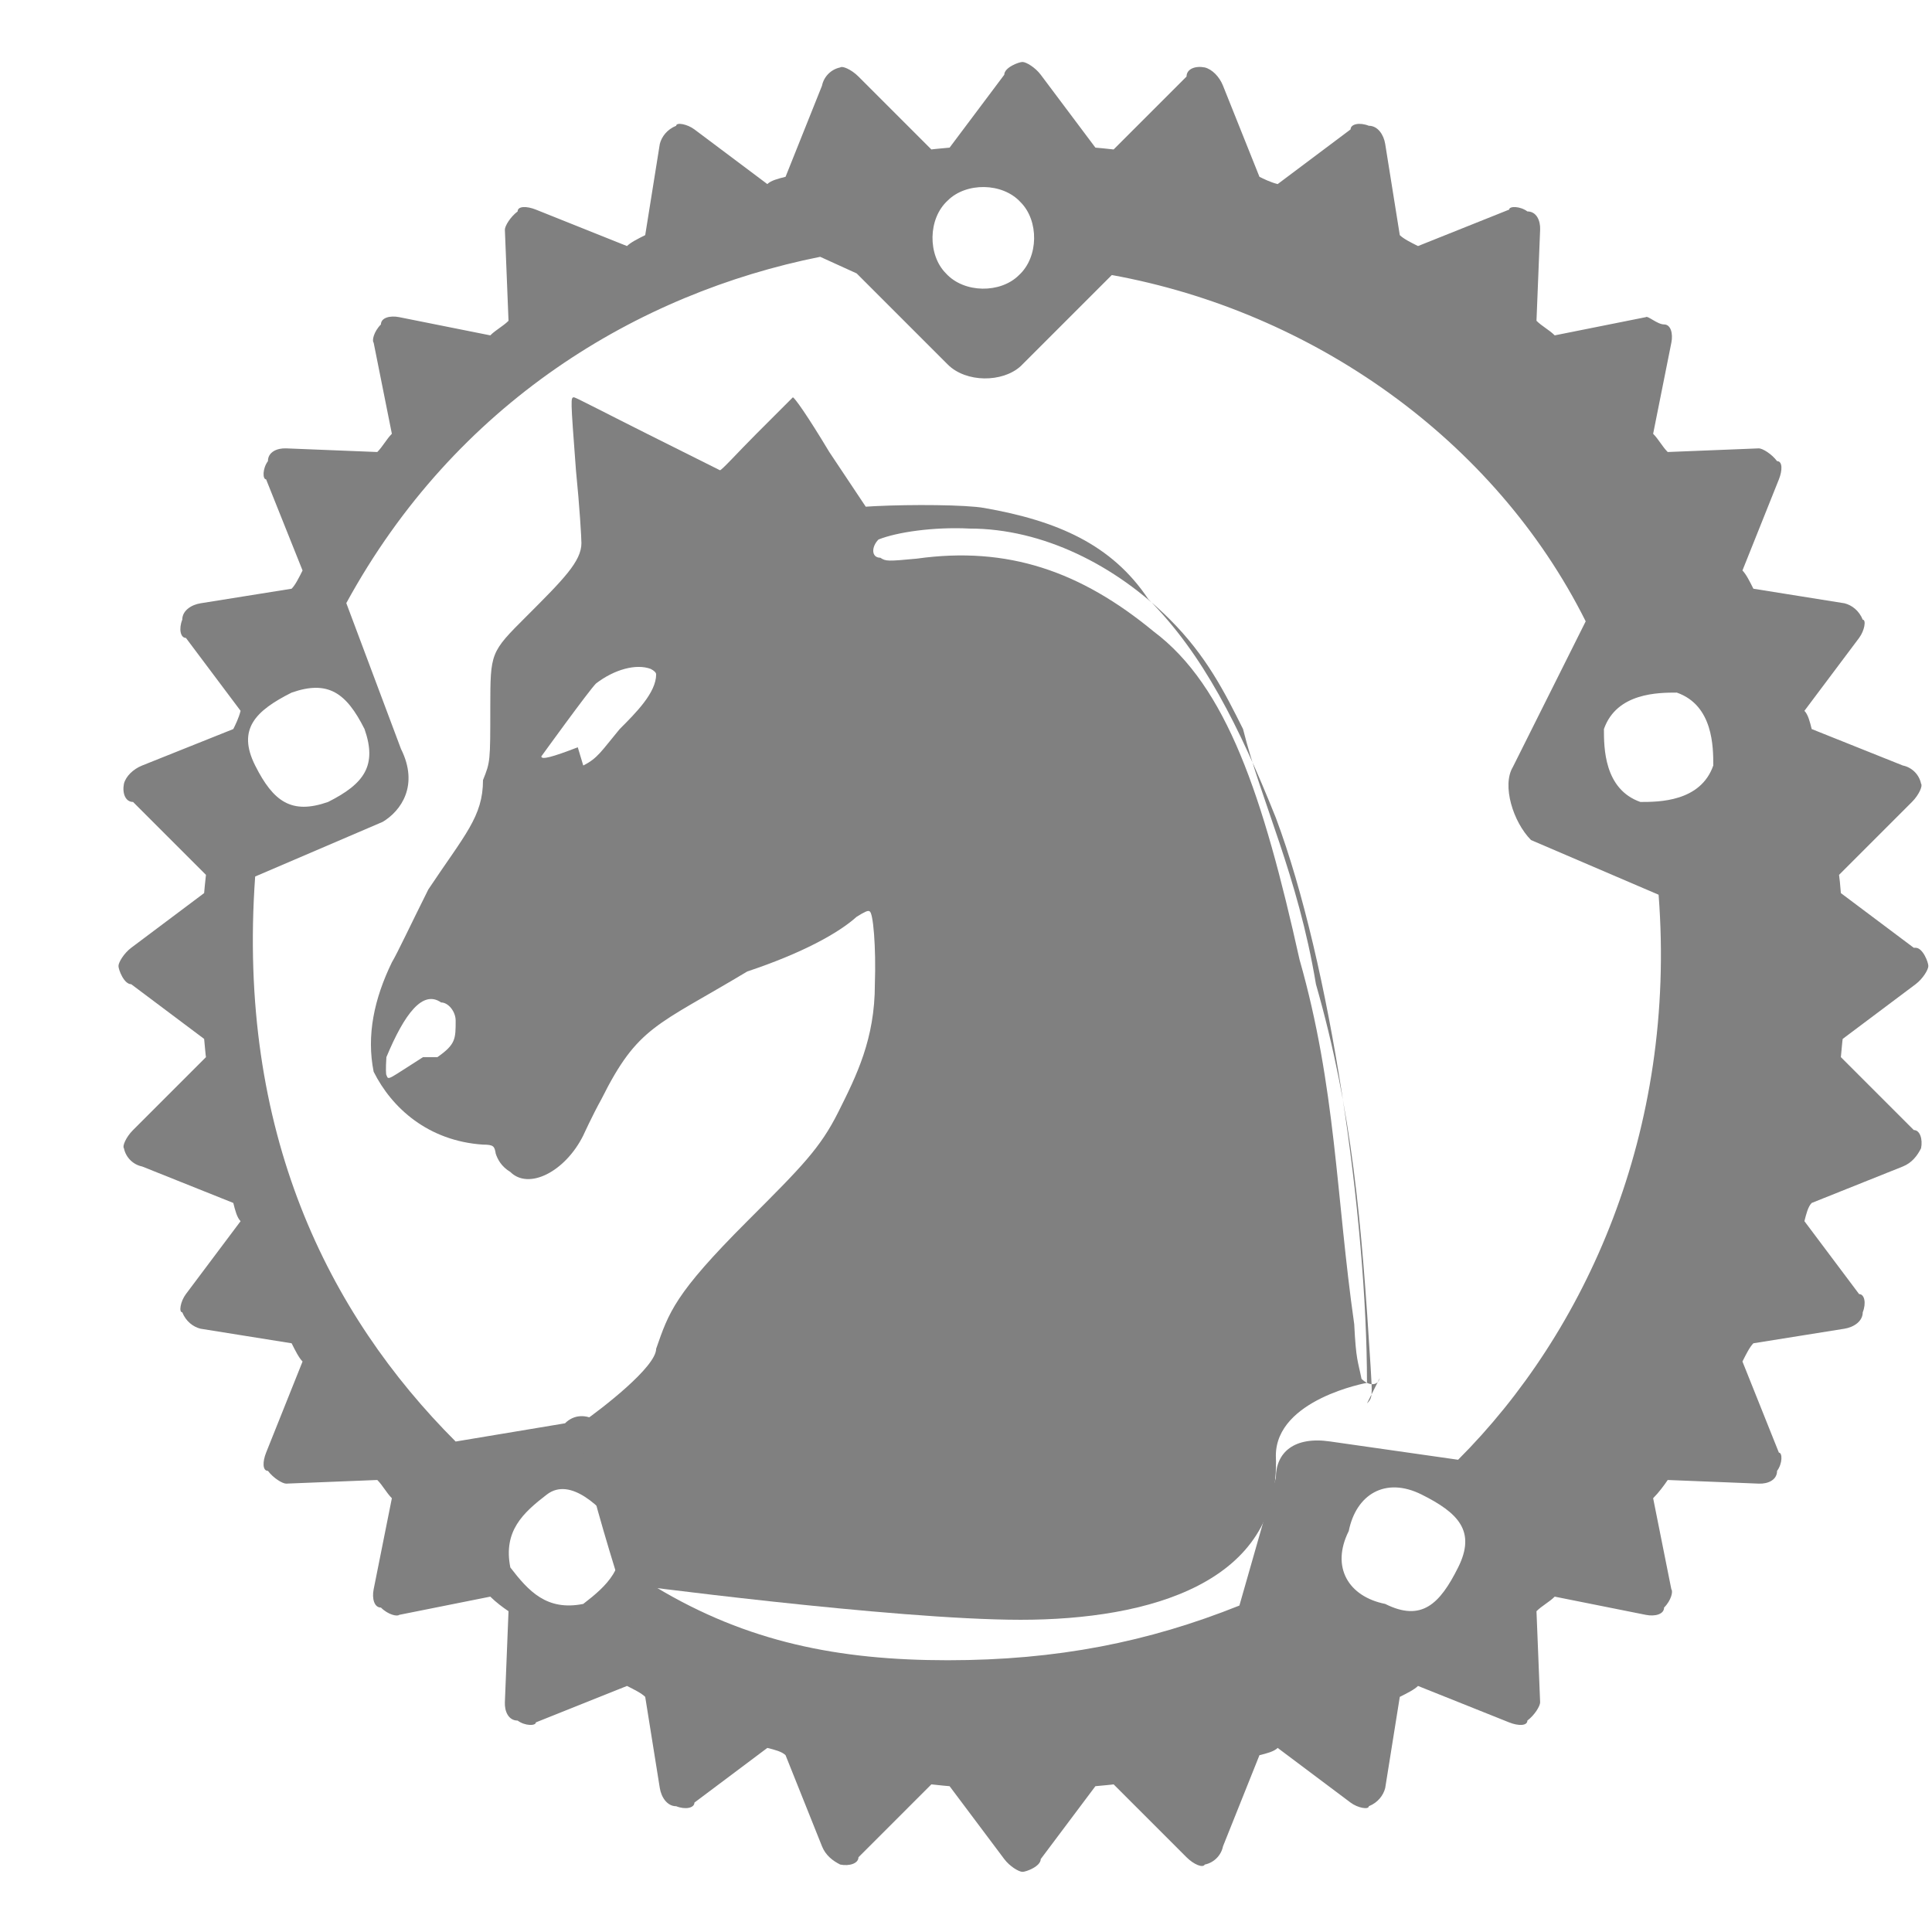
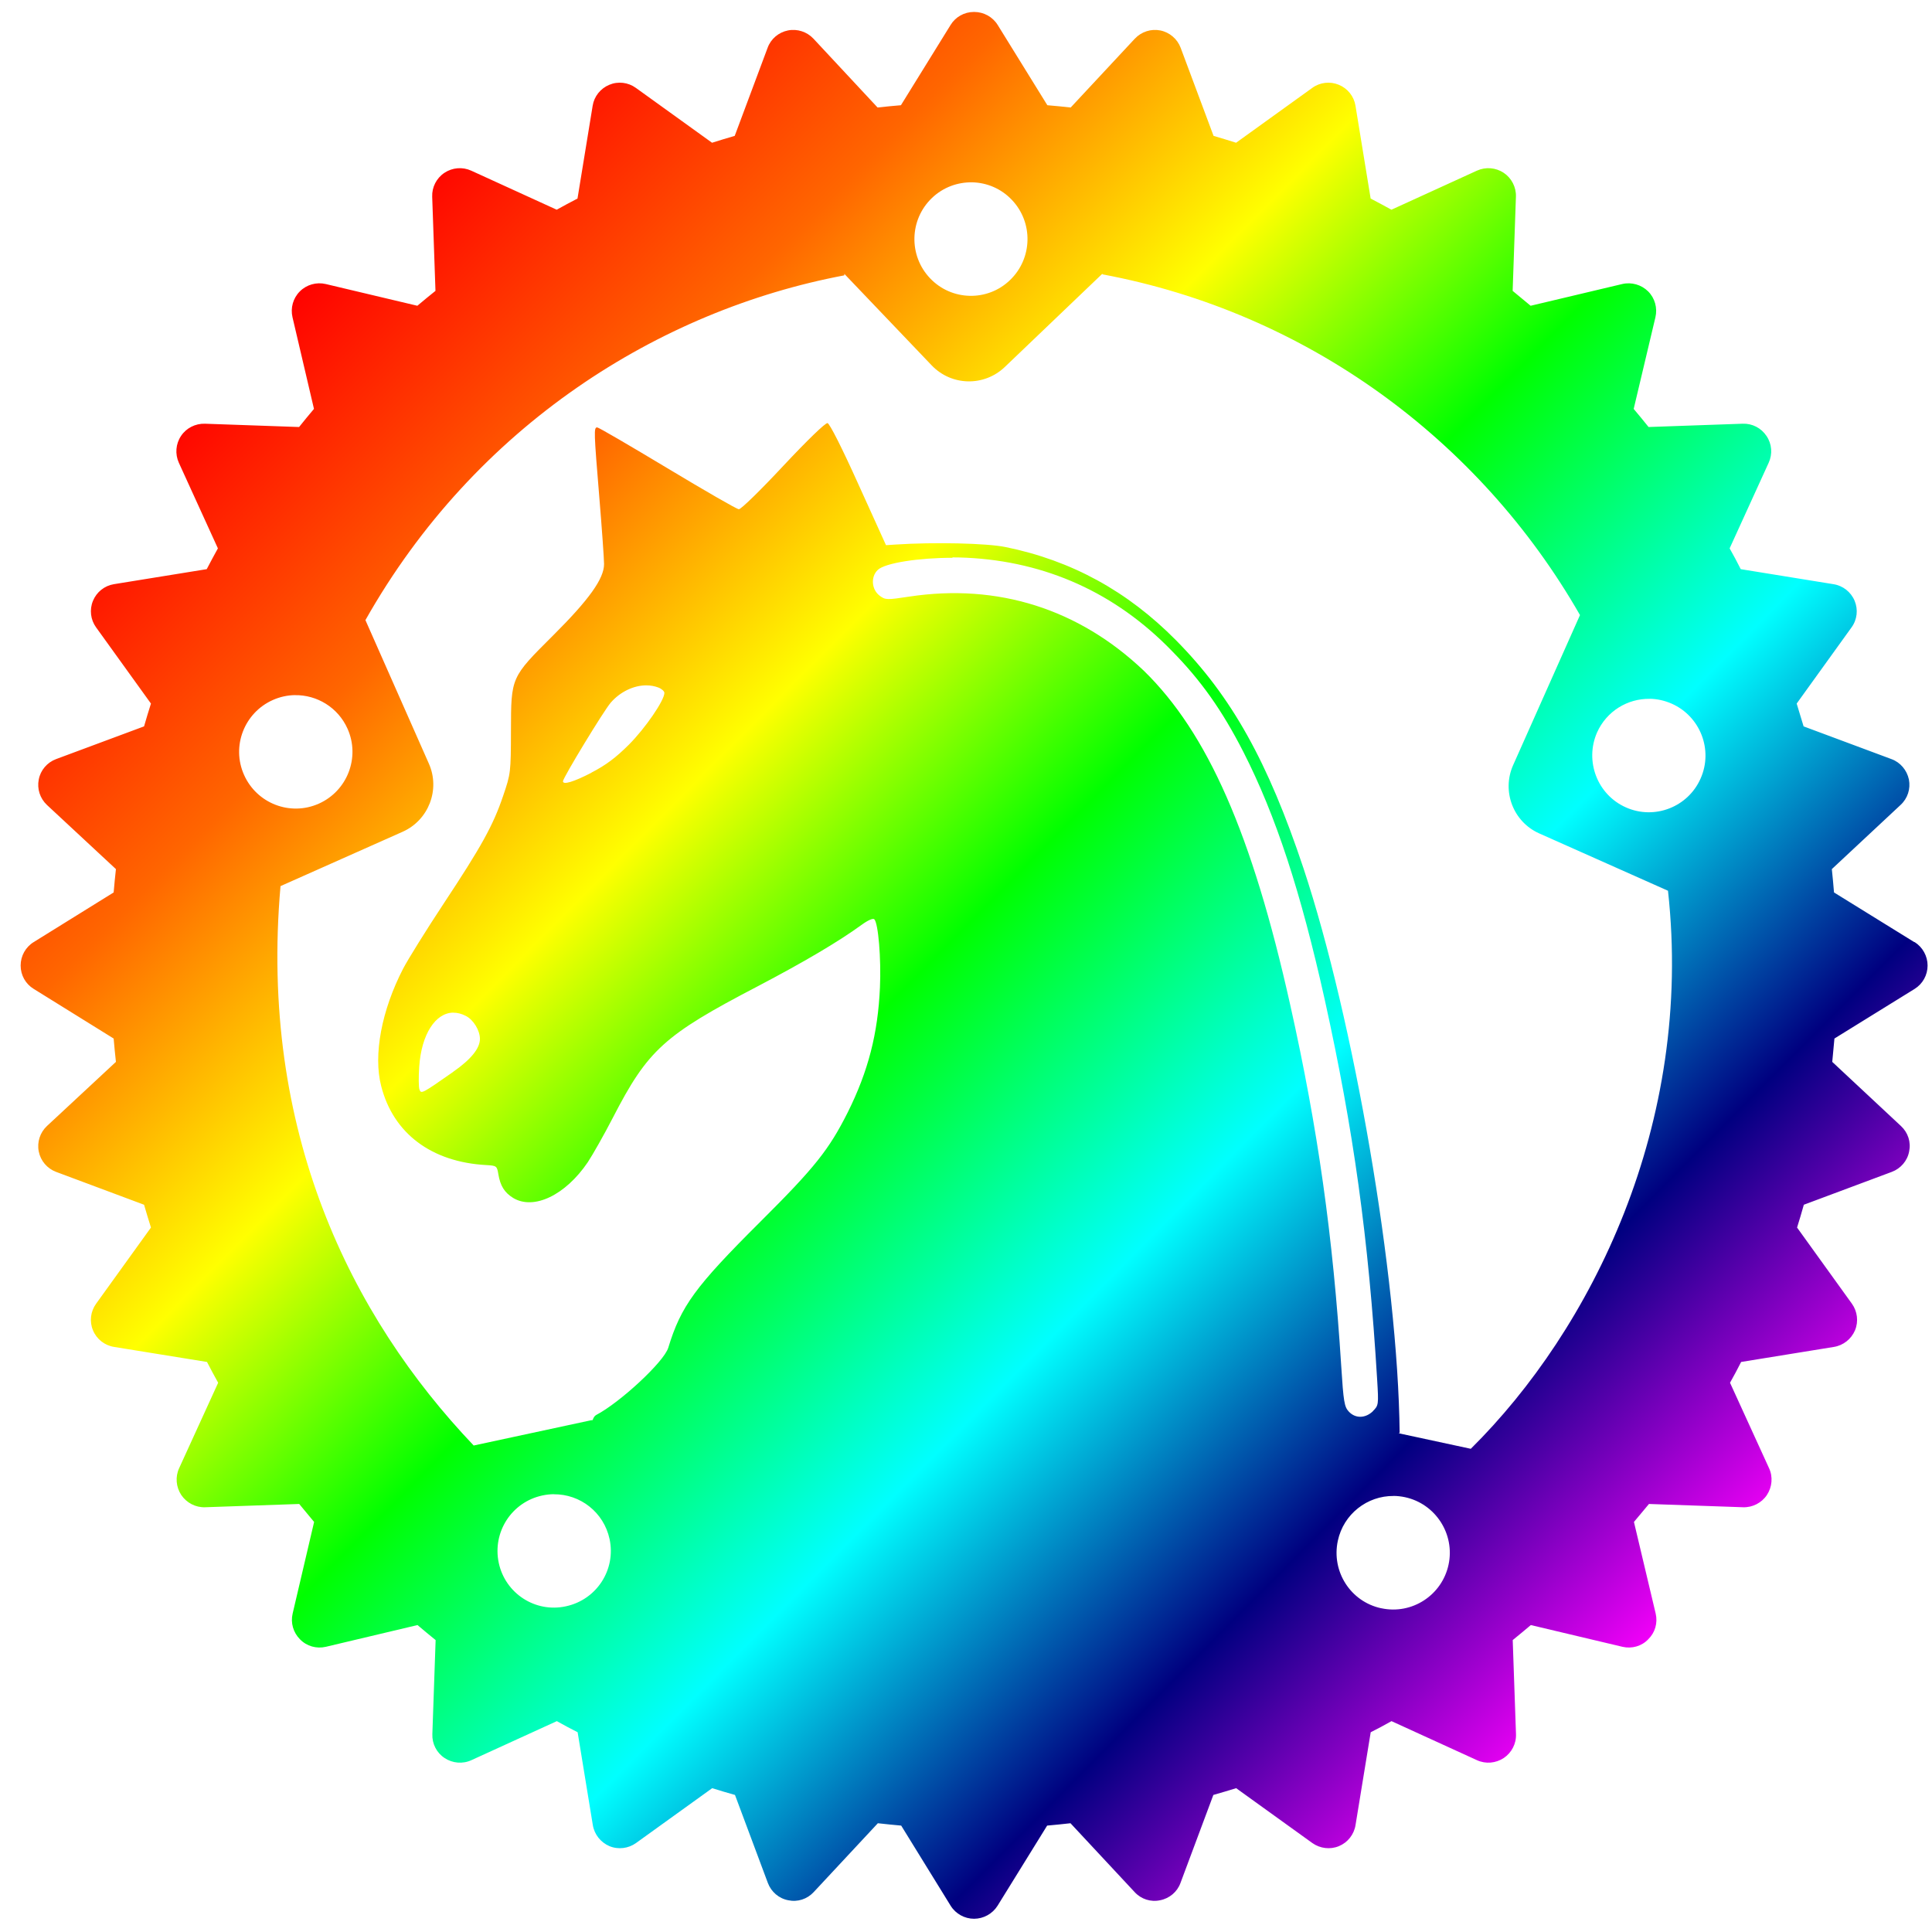
<svg xmlns="http://www.w3.org/2000/svg" width="144px" height="144px" enable-background="new 0 0 144 144" version="1.1" viewBox="19 19 106 106">
-   <path d="m124 71-4-3c-0.03-0.4-0.08-0.9-0.1-1l4-4c0.4-0.4 0.6-0.9 0.5-1-0.1-0.5-0.5-0.9-1-1l-5-2c-0.1-0.4-0.2-0.8-0.4-1l3-4c0.3-0.4 0.4-1 0.2-1-0.2-0.5-0.6-0.8-1-0.9l-5-0.8c-0.2-0.4-0.4-0.8-0.6-1l2-5c0.2-0.5 0.2-1-0.1-1-0.3-0.4-0.8-0.7-1-0.7l-5 0.2c-0.3-0.3-0.5-0.7-0.8-1l1-5c0.1-0.5-0.03-1-0.4-1s-0.9-0.5-1-0.4l-5 1c-0.3-0.3-0.7-0.5-1-0.8l0.2-5c0.02-0.5-0.2-1-0.7-1-0.4-0.3-1-0.3-1-0.1l-5 2c-0.4-0.2-0.8-0.4-1-0.6l-0.8-5c-0.08-0.5-0.4-1-0.9-1-0.5-0.2-1-0.1-1 0.2l-4 3c-0.4-0.1-0.8-0.3-1-0.4l-2-5c-0.2-0.5-0.6-0.9-1-1-0.5-0.1-1 0.07-1 0.5l-4 4c-0.4-0.05-0.9-0.09-1-0.1l-3-4c-0.3-0.4-0.8-0.7-1-0.7s-1 0.3-1 0.7l-3 4c-0.4 0.04-0.9 0.08-1 0.1l-4-4c-0.4-0.4-0.9-0.6-1-0.5-0.5 0.1-0.9 0.5-1 1l-2 5c-0.4 0.1-0.8 0.2-1 0.4l-4-3c-0.4-0.3-1-0.4-1-0.2-0.5 0.2-0.8 0.6-0.9 1l-0.8 5c-0.4 0.2-0.8 0.4-1 0.6l-5-2c-0.5-0.2-1-0.2-1 0.1-0.4 0.3-0.7 0.8-0.7 1l0.2 5c-0.3 0.3-0.7 0.5-1 0.8l-5-1c-0.5-0.1-1 0.03-1 0.4-0.4 0.4-0.5 0.9-0.4 1l1 5c-0.3 0.3-0.5 0.7-0.8 1l-5-0.2c-0.5-0.02-1 0.2-1 0.7-0.3 0.4-0.3 1-0.1 1l2 5c-0.2 0.4-0.4 0.8-0.6 1l-5 0.8c-0.5 0.08-1 0.4-1 0.9-0.2 0.5-0.1 1 0.2 1l3 4c-0.1 0.4-0.3 0.8-0.4 1l-5 2c-0.5 0.2-0.9 0.6-1 1-0.1 0.5 0.07 1 0.5 1l4 4c-0.05 0.4-0.09 0.9-0.1 1l-4 3c-0.4 0.3-0.7 0.8-0.7 1s0.3 1 0.7 1l4 3c0.04 0.4 0.08 0.9 0.1 1l-4 4c-0.4 0.4-0.6 0.9-0.5 1 0.1 0.5 0.5 0.9 1 1l5 2c0.1 0.4 0.2 0.8 0.4 1l-3 4c-0.3 0.4-0.4 1-0.2 1 0.2 0.5 0.6 0.8 1 0.9l5 0.8c0.2 0.4 0.4 0.8 0.6 1l-2 5c-0.2 0.5-0.2 1 0.1 1 0.3 0.4 0.8 0.7 1 0.7l5-0.2c0.3 0.3 0.5 0.7 0.8 1l-1 5c-0.1 0.5 0.03 1 0.4 1 0.4 0.4 0.9 0.5 1 0.4l5-1c0.3 0.3 0.7 0.6 1 0.8l-0.2 5c-0.02 0.5 0.2 1 0.7 1 0.4 0.3 1 0.3 1 0.1l5-2c0.4 0.2 0.8 0.4 1 0.6l0.8 5c0.08 0.5 0.4 1 0.9 1 0.5 0.2 1 0.1 1-0.2l4-3c0.4 0.1 0.8 0.2 1 0.4l2 5c0.2 0.5 0.6 0.8 1 1 0.5 0.1 1-0.06 1-0.4l4-4c0.4 0.05 0.9 0.09 1 0.1l3 4c0.3 0.4 0.8 0.7 1 0.7s1-0.3 1-0.7l3-4c0.4-0.04 0.9-0.08 1-0.1l4 4c0.4 0.4 0.9 0.6 1 0.4 0.5-0.1 0.9-0.5 1-1l2-5c0.4-0.1 0.8-0.2 1-0.4l4 3c0.4 0.3 1 0.4 1 0.2 0.5-0.2 0.8-0.6 0.9-1l0.8-5c0.4-0.2 0.8-0.4 1-0.6l5 2c0.5 0.2 1 0.2 1-0.1 0.4-0.3 0.7-0.8 0.7-1l-0.2-5c0.3-0.3 0.7-0.5 1-0.8l5 1c0.5 0.1 1-0.03 1-0.4 0.4-0.4 0.5-0.9 0.4-1l-1-5c0.3-0.3 0.6-0.7 0.8-1l5 0.2c0.5 0.02 1-0.2 1-0.7 0.3-0.4 0.3-1 0.1-1l-2-5c0.2-0.4 0.4-0.8 0.6-1l5-0.8c0.5-0.08 1-0.4 1-0.9 0.2-0.5 0.1-1-0.2-1l-3-4c0.1-0.4 0.2-0.8 0.4-1l5-2c0.5-0.2 0.8-0.6 1-1 0.1-0.5-0.06-1-0.4-1l-4-4c0.04-0.4 0.08-0.9 0.1-1l4-3c0.4-0.3 0.7-0.8 0.7-1s-0.3-1-0.7-1zm-29 36c-2-0.4-3-2-2-4 0.4-2 2-3 4-2s3 2 2 4-2 3-4 2zm-29-73 5 5c1 1 3 1 4 0.09l5-5c11 2 21 9 26 19l-4 8c-0.6 1 0.01 3 1 4l7 3c1 13-4 24-11 31l-7-1c-2-0.3-3 0.6-3 2l-2 7c-5 2-10 3-16 3-6 0-11-1-16-4l-2-7c-0.3-2-2-3-3-2l-6 1c-7-7-12-17-11-31l7-3c1-0.6 2-2 1-4l-3-8c6-11 16-17 26-19zm-15 73c-2 0.4-3-0.7-4-2-0.4-2 0.7-3 2-4s3 0.7 4 2c0.4 2-0.7 3-2 4zm-12-48c0.7 2-0.01 3-2 4-2 0.7-3-0.01-4-2s0.01-3 2-4c2-0.7 3 0.01 4 2zm32-29c1-1 3-1 4 0.1 1 1 1 3-0.1 4-1 1-3 1-4-0.1-1-1-1-3 0.1-4zm36 29c0.7-2 3-2 4-2 2 0.7 2 3 2 4-0.7 2-3 2-4 2-2-0.7-2-3-2-4z" fill="#808080" />
-   <path d="m54 109c-0.05-0.1-4-12-3-12 1-0.7 4-3 4-4 0.7-2 1-3 5-7 3-3 4-4 5-6 1-2 2-4 2-7 0.07-2-0.09-4-0.3-4-0.07-0.07-0.3 0.05-0.7 0.3-1 0.9-3 2-6 3-5 3-6 3-8 7-0.5 0.9-1 2-1 2-1 2-3 3-4 2-0.5-0.3-0.7-0.7-0.8-1-0.07-0.4-0.1-0.5-0.7-0.5-3-0.2-5-2-6-4-0.4-2 0.03-4 1-6 0.3-0.5 1-2 2-4 2-3 3-4 3-6 0.4-1 0.4-1 0.4-4 8e-3 -3-8e-3 -3 2-5 2-2 3-3 3-4-1e-4 -0.3-0.1-2-0.3-4-0.3-4-0.3-4-0.1-4 0.08 0 2 1 4 2s4 2 4 2c0.1 4e-3 1-1 2-2 1-1 2-2 2-2 0.1 0.02 0.8 1 2 3l2 3 0.5-0.03c2-0.1 5-0.08 6 0.1 4 0.7 7 2 9 5 3 3 5 7 7 12 3 8 5 22 5 31 0 0-5 0.9-5 4 0.3 7-7 9-14 9s-22-2-22-2zm40-13c0.3-0.3 0.3-0.4 0.2-2-0.5-8-1-14-3-21-1-6-3-10-4-14-1-2-2-4-4-6-3-3-7-5-11-5-2-0.1-4 0.2-5 0.6-0.4 0.4-0.4 1 0.1 1 0.3 0.2 0.4 0.2 2 0.05 5-0.7 9 0.7 13 4 4 3 6 9 8 18 2 7 2 13 3 20 0.1 2 0.2 2 0.4 3 0.4 0.4 0.9 0.4 1-0.04zm-51-19c1-0.7 1-1 1-2 8e-4 -0.5-0.4-1-0.8-1-1-0.7-2 0.6-3 3-0.04 0.6-0.03 1 0.01 1 0.1 0.3 0.1 0.2 2-1zm8-16c0.8-0.4 1-0.8 2-2 0.9-0.9 2-2 2-3 0-0.09-0.1-0.2-0.3-0.3-0.8-0.3-2 0.03-3 0.8-0.4 0.4-3 4-3 4 0 0.2 0.6 0.04 2-0.5z" fill="#808080" stroke-width=".1" />
+   <defs>
+     <linearGradient id="linearGradient3319" x1="21.7" x2="124" y1="21.6" y2="123" gradientUnits="userSpaceOnUse">
+       <stop stop-color="#f00" offset="0" />
+       <stop stop-color="#f60" offset=".165" />
+       <stop stop-color="#ff0" offset=".328" />
+       <stop stop-color="#0f0" offset=".48" />
+       <stop stop-color="#0ff" offset=".661" />
+       <stop stop-color="#000080" offset=".831" />
+       <stop stop-color="#f0f" offset="1" />
+     </linearGradient>
+   </defs>
+   <path transform="matrix(.736 0 0 .736 19 19)" d="m72.6 0.891c-0.717 0-1.37 0.368-1.74 0.973l-3.7 5.98c-0.581 0.048-1.16 0.106-1.74 0.17l-4.78-5.13c-0.485-0.519-1.21-0.752-1.9-0.615-0.7 0.14-1.28 0.63-1.52 1.3l-2.45 6.56c-0.568 0.163-1.13 0.335-1.69 0.512l-5.68-4.09c-0.577-0.417-1.33-0.505-1.98-0.23-0.656 0.272-1.13 0.865-1.24 1.56l-1.13 6.92c-0.522 0.27-1.04 0.548-1.55 0.832l-6.37-2.91c-0.648-0.296-1.4-0.237-2 0.16-0.592 0.394-0.939 1.07-0.912 1.78l0.244 7.02c-0.454 0.363-0.903 0.732-1.35 1.11l-6.83-1.62c-0.694-0.162-1.43 0.046-1.93 0.549-0.505 0.504-0.71 1.23-0.547 1.93l1.6 6.83c-0.374 0.443-0.745 0.892-1.11 1.35l-7.02-0.246c-0.708-0.02-1.39 0.32-1.78 0.912-0.397 0.59-0.457 1.35-0.162 2l2.91 6.38c-0.283 0.512-0.562 1.03-0.832 1.55l-6.92 1.12c-0.702 0.114-1.29 0.585-1.56 1.24-0.272 0.659-0.182 1.41 0.232 1.98l4.09 5.68c-0.178 0.561-0.351 1.13-0.514 1.7l-6.56 2.44c-0.666 0.249-1.16 0.827-1.29 1.52-0.139 0.698 0.093 1.41 0.613 1.9l5.14 4.78c-0.064 0.577-0.121 1.16-0.17 1.74l-5.96 3.7c-0.605 0.374-0.973 1.03-0.973 1.75 0 0.719 0.368 1.37 0.973 1.74l5.96 3.7c0.049 0.581 0.106 1.16 0.17 1.74l-5.14 4.78c-0.52 0.485-0.752 1.21-0.613 1.9 0.139 0.7 0.629 1.27 1.29 1.52l6.56 2.45c0.163 0.568 0.336 1.13 0.514 1.7l-4.09 5.68c-0.416 0.579-0.505 1.33-0.232 1.98 0.273 0.659 0.867 1.13 1.58 1.24l6.92 1.12c0.27 0.524 0.547 1.04 0.832 1.55l-2.91 6.37c-0.296 0.641-0.235 1.4 0.162 2 0.397 0.584 1.07 0.937 1.78 0.91l7.01-0.244c0.365 0.448 0.734 0.895 1.11 1.34l-1.6 6.83c-0.163 0.693 0.043 1.41 0.549 1.92 0.501 0.516 1.23 0.72 1.93 0.557l6.83-1.62c0.444 0.38 0.894 0.748 1.35 1.12l-0.244 7.01c-0.027 0.72 0.318 1.39 0.91 1.78 0.59 0.394 1.35 0.461 2 0.162l6.37-2.91c0.514 0.285 1.03 0.57 1.55 0.828l1.13 6.91c0.114 0.706 0.585 1.3 1.24 1.58 0.656 0.272 1.41 0.177 1.98-0.23l5.68-4.09c0.561 0.177 1.12 0.341 1.7 0.504l2.45 6.56c0.249 0.666 0.825 1.16 1.52 1.29 0.698 0.149 1.41-0.082 1.9-0.611l4.78-5.13c0.577 0.068 1.16 0.121 1.74 0.176l3.69 5.98c0.372 0.598 1.04 0.965 1.74 0.965 0.705 0 1.37-0.367 1.75-0.965l3.7-5.98c0.581-0.054 1.16-0.108 1.74-0.176l4.78 5.13c0.485 0.53 1.2 0.761 1.9 0.611 0.7-0.136 1.28-0.625 1.52-1.29l2.45-6.56c0.568-0.163 1.13-0.327 1.7-0.504l5.68 4.09c0.577 0.408 1.33 0.502 1.98 0.23 0.658-0.272 1.13-0.87 1.24-1.58l1.13-6.91c0.522-0.258 1.04-0.543 1.55-0.828l6.37 2.91c0.653 0.299 1.4 0.232 2-0.162 0.584-0.394 0.937-1.06 0.91-1.78l-0.244-7.01c0.448-0.367 0.897-0.735 1.35-1.12l6.83 1.62c0.693 0.163 1.43-0.04 1.92-0.557 0.516-0.503 0.72-1.22 0.557-1.92l-1.62-6.83c0.38-0.448 0.748-0.895 1.12-1.34l7.01 0.244c0.706 0.027 1.39-0.326 1.78-0.91 0.394-0.598 0.461-1.36 0.162-2l-2.91-6.37c0.285-0.515 0.57-1.03 0.828-1.55l6.91-1.12c0.706-0.113 1.3-0.583 1.58-1.24 0.272-0.656 0.177-1.41-0.23-1.98l-4.09-5.68c0.177-0.561 0.341-1.12 0.504-1.7l6.56-2.45c0.666-0.25 1.16-0.825 1.29-1.52 0.149-0.698-0.082-1.41-0.611-1.9l-5.12-4.78c0.054-0.577 0.108-1.16 0.162-1.74l5.98-3.7c0.598-0.372 0.965-1.03 0.965-1.74 0-0.705-0.367-1.37-0.965-1.75h-0.031l-5.98-3.7c-0.041-0.581-0.108-1.16-0.162-1.74l5.12-4.78c0.53-0.486 0.761-1.2 0.625-1.9-0.149-0.7-0.639-1.28-1.3-1.52l-6.55-2.44c-0.177-0.568-0.339-1.13-0.516-1.7l4.09-5.68c0.421-0.577 0.502-1.33 0.23-1.98-0.272-0.656-0.87-1.13-1.58-1.24l-6.91-1.12c-0.258-0.524-0.543-1.04-0.828-1.55l2.91-6.38c0.299-0.649 0.245-1.4-0.162-2-0.394-0.592-1.06-0.939-1.78-0.912l-7.01 0.246c-0.367-0.454-0.733-0.904-1.11-1.35l1.62-6.83c0.163-0.694-0.04-1.43-0.543-1.93s-1.24-0.712-1.93-0.549l-6.83 1.62c-0.448-0.375-0.895-0.745-1.34-1.11l0.244-7.02c0.027-0.71-0.326-1.39-0.91-1.78-0.598-0.397-1.35-0.455-2-0.16l-6.37 2.91c-0.515-0.283-1.03-0.562-1.55-0.832l-1.13-6.92c-0.114-0.701-0.585-1.29-1.24-1.56-0.656-0.273-1.41-0.185-1.98 0.23l-5.68 4.09c-0.56-0.178-1.12-0.349-1.68-0.512l-2.45-6.56c-0.249-0.668-0.825-1.16-1.52-1.3-0.698-0.137-1.41 0.096-1.9 0.615l-4.78 5.13c-0.577-0.064-1.16-0.122-1.74-0.17l-3.7-5.98c-0.374-0.605-1.04-0.973-1.75-0.973zm-0.119 12.7c1.08 0.026 2.15 0.464 2.95 1.31 1.6 1.68 1.55 4.36-0.141 5.98-1.68 1.62-4.36 1.55-5.96-0.139-1.6-1.68-1.55-4.36 0.139-5.98 0.842-0.808 1.93-1.19 3.01-1.17zm9.7 6.86c15.2 2.84 28.1 12.3 35.6 25.4l-4.99 11.2c-0.856 1.94 0.014 4.22 1.96 5.08l9.59 4.27c1.92 17.4-5.71 32.7-14.7 41.6l-5.39-1.16c0.006-0.001 0.086-0.021 0.086-0.021-0.122-11.7-3.42-30.8-7.17-42.1-2.64-7.92-5.35-12.8-9.51-17-3.61-3.65-7.78-5.94-12.7-6.94-1.41-0.288-5.3-0.376-8.21-0.186l-0.699 0.047-2.05-4.52c-1.21-2.69-2.15-4.55-2.31-4.58-0.163-0.027-1.51 1.28-3.3 3.19-1.66 1.78-3.15 3.24-3.31 3.23-0.149 0-2.55-1.39-5.33-3.06s-5.12-3.04-5.23-3.04c-0.258 0-0.247 0.299 0.16 5.23 0.193 2.34 0.351 4.57 0.352 4.96 0 1.09-1.13 2.66-3.79 5.31-3.16 3.15-3.14 3.1-3.15 7.09-0.008 3.14-0.018 3.22-0.584 4.88-0.747 2.21-1.63 3.79-4.46 8.07-1.28 1.94-2.63 4.11-2.99 4.8-1.61 3.11-2.24 6.44-1.64 8.76 0.897 3.53 3.75 5.67 7.84 5.89 0.755 0.042 0.794 0.072 0.891 0.666 0.144 0.878 0.456 1.38 1.1 1.78 1.54 0.937 3.91-0.205 5.57-2.66 0.367-0.557 1.21-2.04 1.86-3.3 2.62-5.08 3.82-6.17 10.8-9.81 3.45-1.81 6.03-3.33 7.76-4.59 0.465-0.339 0.845-0.504 0.939-0.408 0.298 0.299 0.516 2.95 0.42 5.08-0.149 3.42-0.869 6.24-2.4 9.31-1.4 2.78-2.43 4.09-6.51 8.15-4.88 4.86-5.92 6.29-6.87 9.4-0.326 1.06-3.61 4.09-5.37 5.01-0.121 0.064-0.207 0.197-0.266 0.383-0.043 0.008-0.086 0.004-0.129 0.014l-8.74 1.88c-9.2-9.67-16-23.5-14.4-41.7l9.1-4.05c1.94-0.863 2.82-3.14 1.96-5.08l-4.73-10.7c8.19-14.5 21.9-23.1 35.7-25.7v-0.111l6.51 6.82c1.47 1.54 3.9 1.6 5.45 0.125l7.28-6.96zm-11.2 21.1c0.358 1.95e-4 0.717 0.009 1.07 0.025 5.91 0.285 11.1 2.61 15.3 6.94 2.17 2.2 3.75 4.43 5.34 7.54 2.42 4.75 4.27 10.4 6.07 18.5 2.13 9.65 3.26 17.7 3.9 28.3 0.114 1.87 0.109 1.91-0.332 2.35l0.045-0.035c-0.569 0.57-1.33 0.592-1.83 0.053-0.33-0.353-0.393-0.734-0.563-3.41-0.611-9.65-1.74-17.7-3.8-26.9-2.85-12.8-6.19-20.3-10.9-24.9-4.85-4.62-10.9-6.54-17.5-5.54-1.67 0.254-1.78 0.251-2.2-0.062-0.617-0.462-0.687-1.42-0.143-1.93 0.535-0.516 3.07-0.904 5.58-0.902zm-22.8 9.54c0.311-2.01e-4 0.613 0.052 0.895 0.16 0.249 0.095 0.451 0.278 0.451 0.404 0 0.557-1.43 2.64-2.65 3.86-0.965 0.962-1.72 1.53-2.79 2.08l0.01 0.004c-1.33 0.688-2.13 0.929-2.13 0.641 0-0.258 3.04-5.26 3.56-5.86 0.713-0.82 1.72-1.29 2.65-1.29zm-26.2 0.73c1.64-0.029 3.22 0.912 3.93 2.51 0.946 2.13-0.016 4.63-2.15 5.58-2.13 0.947-4.62-0.016-5.57-2.15-0.951-2.13 0.016-4.63 2.15-5.58 0.533-0.236 1.09-0.354 1.63-0.363zm101 0.27c0.548 0.01 1.1 0.127 1.64 0.365 2.13 0.946 3.1 3.45 2.15 5.58-0.937 2.13-3.44 3.1-5.57 2.15-2.13-0.946-3.08-3.45-2.15-5.58 0.713-1.6 2.29-2.54 3.93-2.51zm-89.2 23.4c0.303-0.005 0.622 0.073 0.945 0.242 0.568 0.285 1.05 1.08 1.05 1.71 0 0.706-0.653 1.52-2 2.46l0.002 0.004c-2.32 1.62-2.38 1.66-2.51 1.31-0.062-0.163-0.07-0.919-0.018-1.69 0.166-2.45 1.22-4.02 2.53-4.04zm7.5 35.9c1.97-0.018 3.73 1.34 4.16 3.34 0.488 2.28-0.964 4.52-3.25 5.01-2.28 0.503-4.52-0.952-5.01-3.23-0.488-2.3 0.961-4.54 3.25-5.03 0.286-0.061 0.571-0.093 0.852-0.096zm62.6 0.123c0.281 0.003 0.566 0.033 0.852 0.094 2.28 0.489 3.74 2.75 3.25 5.03-0.489 2.28-2.73 3.74-5.01 3.25h-0.014c-2.28-0.489-3.72-2.74-3.23-5.03 0.427-2 2.2-3.36 4.16-3.34z" fill="url(#linearGradient3319)" stroke-width="1.36" />
</svg>
